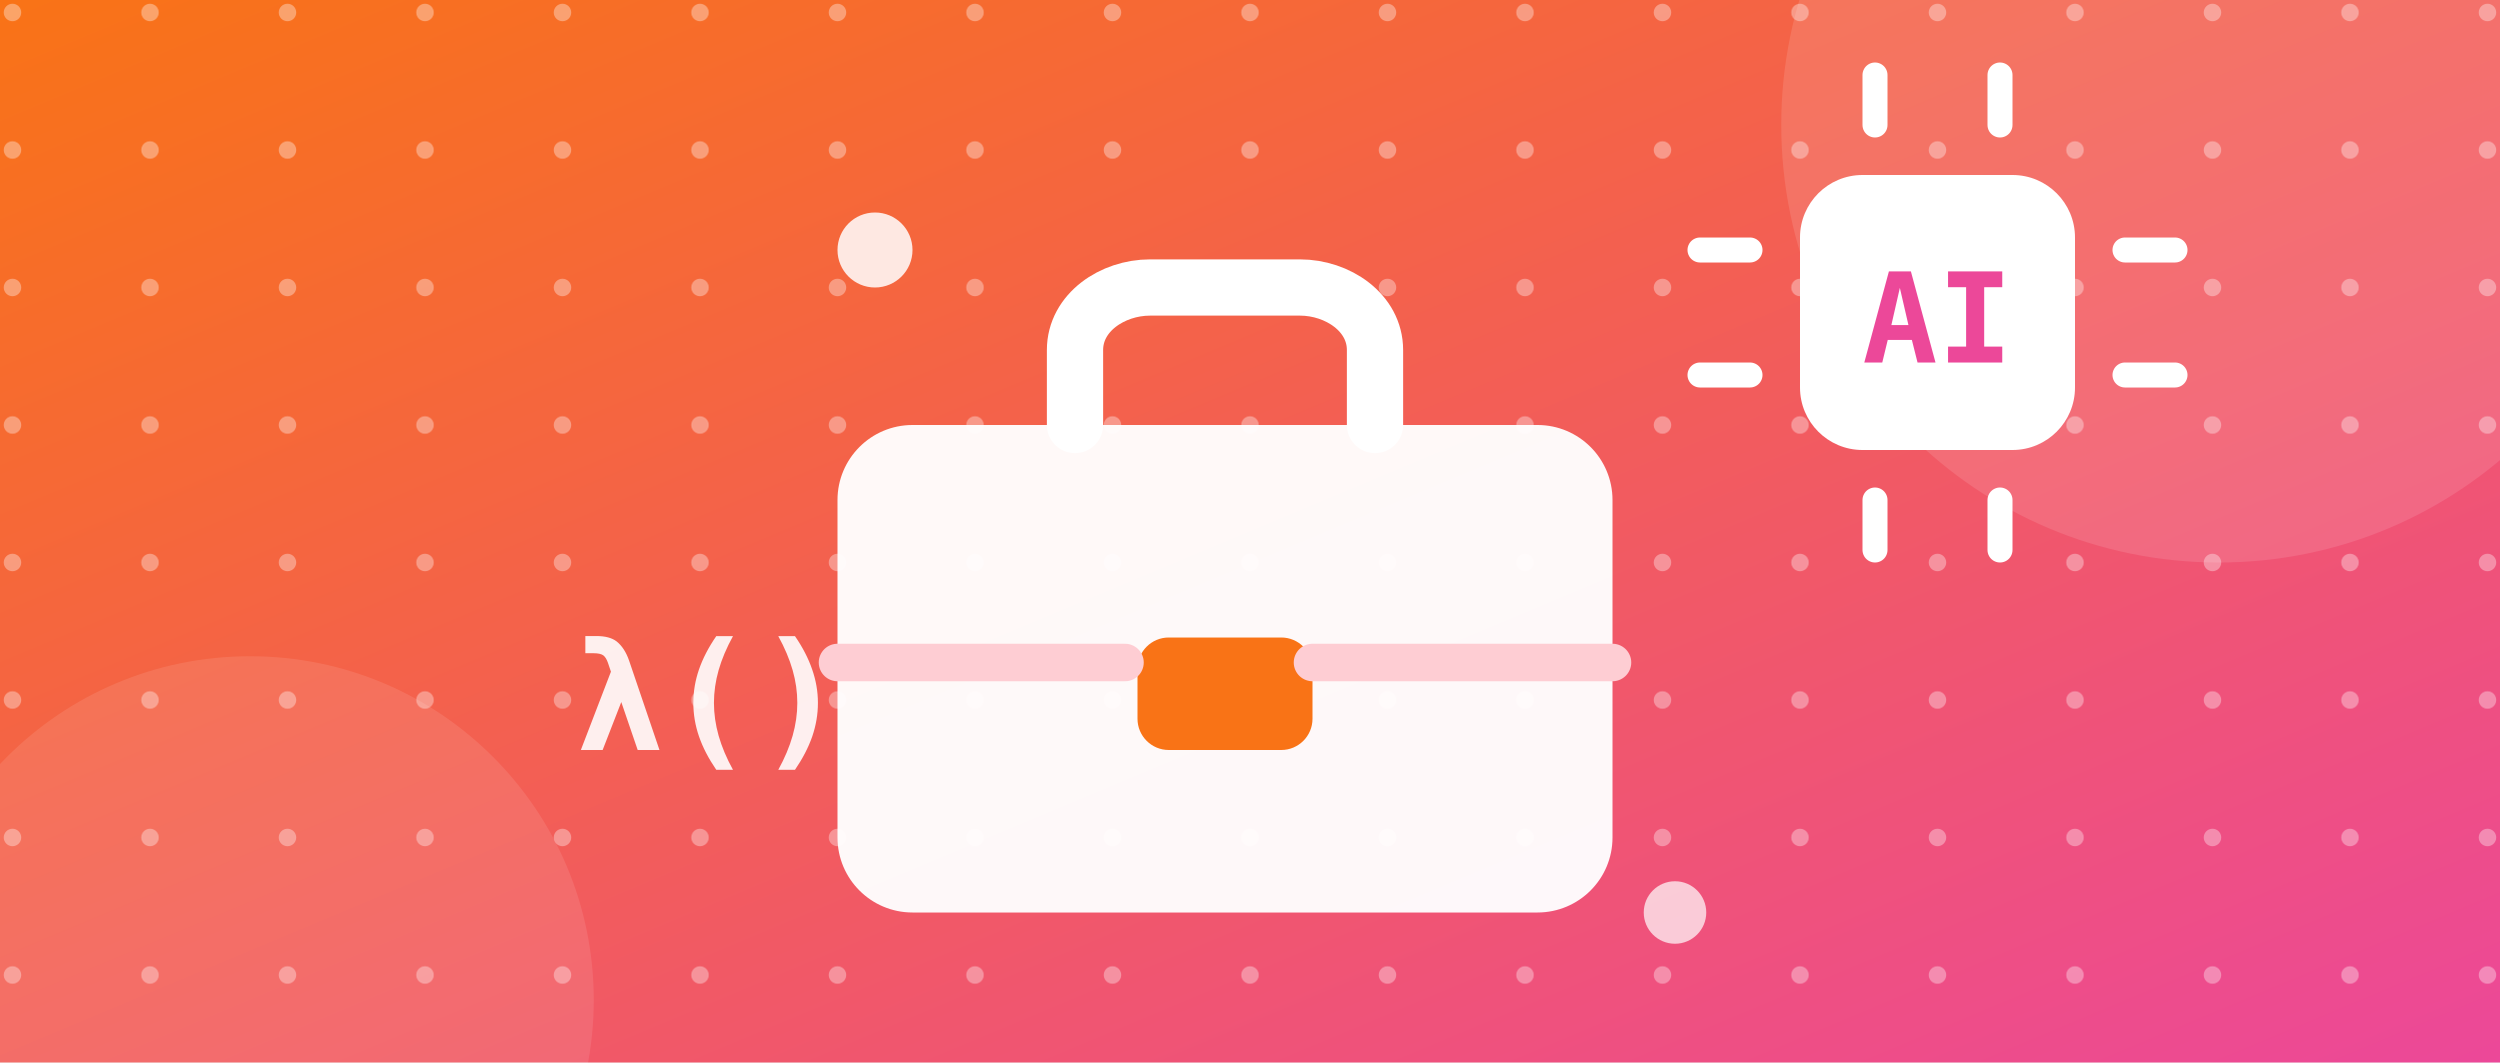
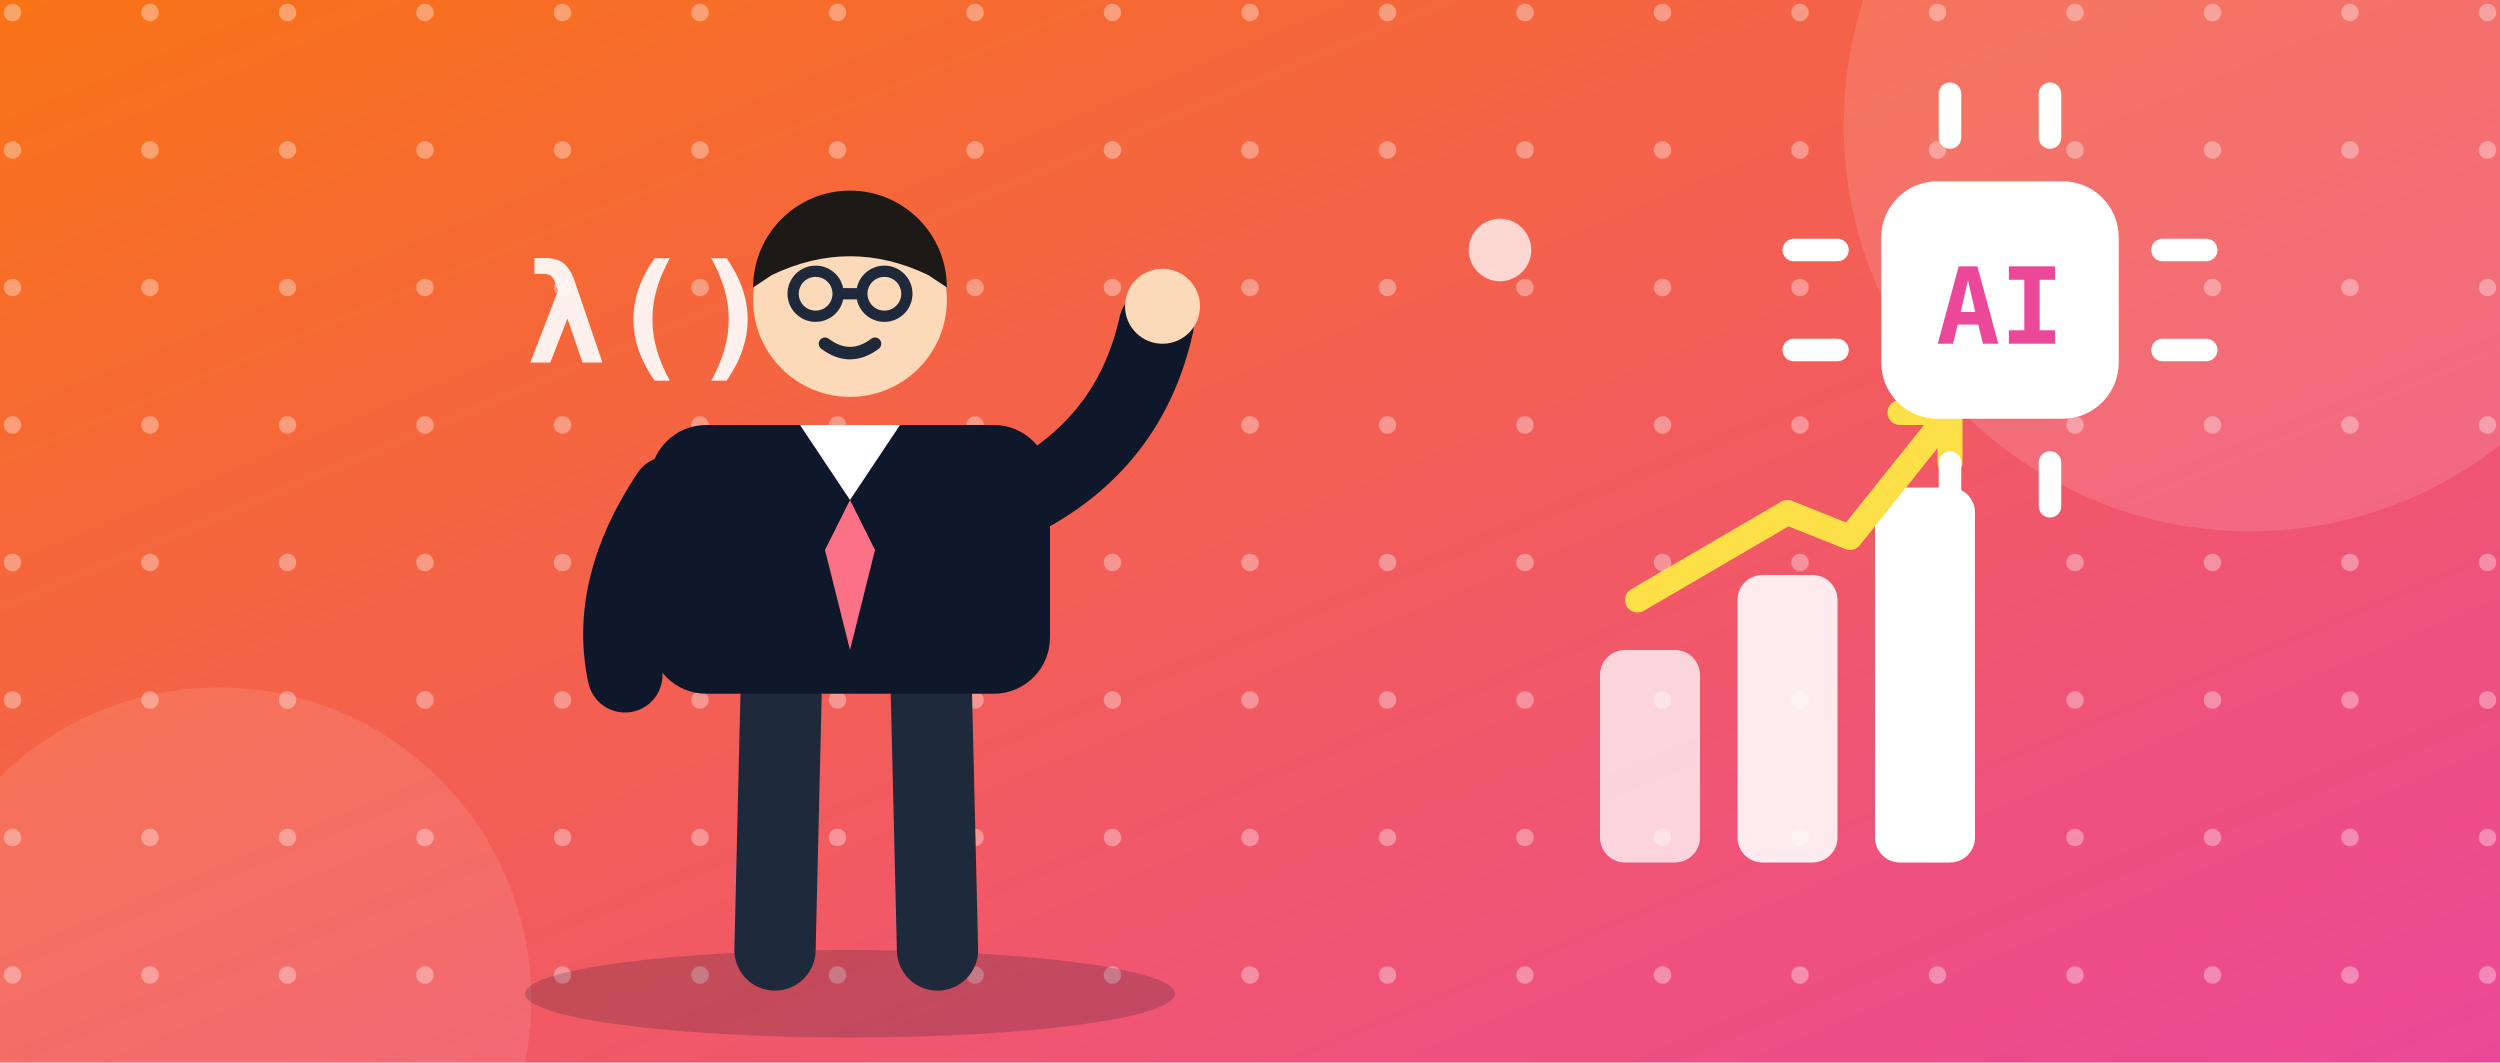
- <svg xmlns="http://www.w3.org/2000/svg" viewBox="0 0 400 170" role="img" aria-label="Working professionals program">
+ <svg xmlns="http://www.w3.org/2000/svg" viewBox="0 0 400 170" role="img" aria-label="IT professional presenting with rising chart">
  <defs>
    <linearGradient id="bg" x1="0" y1="0" x2="1" y2="1">
      <stop offset="0" stop-color="#f97316" />
      <stop offset="1" stop-color="#ec4899" />
    </linearGradient>
    <pattern id="dots" width="22" height="22" patternUnits="userSpaceOnUse">
      <circle cx="2" cy="2" r="1.4" fill="rgba(255,255,255,0.35)" />
    </pattern>
  </defs>
  <rect width="400" height="170" fill="url(#bg)" />
  <rect width="400" height="170" fill="url(#dots)" />
-   <circle cx="355" cy="20" r="70" fill="rgba(255,255,255,0.12)" />
-   <circle cx="40" cy="160" r="55" fill="rgba(255,255,255,0.10)" />
-   <g transform="translate(196,98)">
-     <rect x="-62" y="-30" width="124" height="78" rx="12" fill="#ffffff" opacity="0.96" />
-     <path d="M-24 -30 L-24 -42 C -24 -48 -18 -52 -12 -52 L 12 -52 C 18 -52 24 -48 24 -42 L 24 -30" stroke="#ffffff" stroke-width="9" fill="none" stroke-linecap="round" />
-     <rect x="-14" y="4" width="28" height="18" rx="5" fill="#f97316" />
-     <path d="M-62 8 L -16 8 M14 8 L 62 8" stroke="#fecdd3" stroke-width="6" stroke-linecap="round" />
+   <circle cx="360" cy="20" r="65" fill="rgba(255,255,255,0.12)" />
+   <circle cx="35" cy="160" r="50" fill="rgba(255,255,255,0.10)" />
+   <ellipse cx="136" cy="159" rx="52" ry="7" fill="rgba(15,23,42,0.20)" />
+   <g transform="translate(136,106)">
+     <path d="M-11 4 L-12 46" stroke="#1e293b" stroke-width="13" stroke-linecap="round" />
+     <path d="M13 4 L14 46" stroke="#1e293b" stroke-width="13" stroke-linecap="round" />
+     <path d="M-23 -38 h46 a9 9 0 0 1 9 9 v25 a9 9 0 0 1 -9 9 h-46 a9 9 0 0 1 -9 -9 v-25 a9 9 0 0 1 9 -9 z" fill="#0f172a" />
+     <path d="M-8 -38 L0 -26 L8 -38 Z" fill="#ffffff" />
+     <path d="M0 -26 L4 -18 L0 -2 L-4 -18 Z" fill="#fb7185" />
+     <path d="M-29 -27 Q -39 -12 -36 2" stroke="#0f172a" stroke-width="12" stroke-linecap="round" fill="none" />
+     <path d="M29 -27 Q 45 -36 49 -54" stroke="#0f172a" stroke-width="12" stroke-linecap="round" fill="none" />
+     <circle cx="50" cy="-57" r="6" fill="#fcd9b8" />
+     <circle cx="0" cy="-58" r="15.5" fill="#fcd9b8" />
+     <path d="M-15.5 -60 a15.5 15.5 0 0 1 31 0 l-3 -2 q-12.5 -6 -25 0 z" fill="#1c1917" />
+     <circle cx="-5.5" cy="-59" r="3.6" fill="none" stroke="#1e293b" stroke-width="1.8" />
+     <circle cx="5.5" cy="-59" r="3.6" fill="none" stroke="#1e293b" stroke-width="1.8" />
+     <path d="M-1.9 -59 L1.9 -59" stroke="#1e293b" stroke-width="1.8" />
+     <path d="M-4 -51 Q 0 -48 4 -51" stroke="#1e293b" stroke-width="2" stroke-linecap="round" fill="none" />
  </g>
-   <g transform="translate(310,50)">
-     <rect x="-22" y="-22" width="44" height="44" rx="10" fill="#ffffff" />
-     <text x="0" y="8" text-anchor="middle" font-family="monospace" font-weight="bold" font-size="20" fill="#ec4899">AI</text>
-     <path d="M-30 -10 L-38 -10 M-30 10 L-38 10 M30 -10 L38 -10 M30 10 L38 10 M-10 -30 L-10 -38 M10 -30 L10 -38 M-10 30 L-10 38 M10 30 L10 38" stroke="#ffffff" stroke-width="4" stroke-linecap="round" />
+   <g transform="translate(286,110)">
+     <rect x="-30" y="-6" width="16" height="34" rx="4" fill="#ffffff" opacity="0.75" />
+     <rect x="-8" y="-18" width="16" height="46" rx="4" fill="#ffffff" opacity="0.88" />
+     <rect x="14" y="-32" width="16" height="60" rx="4" fill="#ffffff" />
+     <path d="M-24 -14 L0 -28 L10 -24 L26 -44" stroke="#fde047" stroke-width="4" stroke-linecap="round" stroke-linejoin="round" fill="none" />
+     <path d="M26 -44 L18 -44 M26 -44 L26 -36" stroke="#fde047" stroke-width="4" stroke-linecap="round" stroke-linejoin="round" fill="none" />
  </g>
-   <g transform="translate(92,120)" font-family="monospace" font-weight="bold" font-size="24" fill="#ffffff" opacity="0.9">
+   <g transform="translate(320,48)">
+     <rect x="-19" y="-19" width="38" height="38" rx="9" fill="#ffffff" />
+     <text x="0" y="7" text-anchor="middle" font-family="monospace" font-weight="bold" font-size="17" fill="#ec4899">AI</text>
+     <path d="M-26 -8 L-33 -8 M-26 8 L-33 8 M26 -8 L33 -8 M26 8 L33 8 M-8 -26 L-8 -33 M8 -26 L8 -33 M-8 26 L-8 33 M8 26 L8 33" stroke="#ffffff" stroke-width="3.6" stroke-linecap="round" />
+   </g>
+   <g transform="translate(84,58)" font-family="monospace" font-weight="bold" font-size="22" fill="#ffffff" opacity="0.9">
    <text>λ()</text>
  </g>
-   <circle cx="140" cy="40" r="6" fill="rgba(255,255,255,0.85)" />
-   <circle cx="268" cy="146" r="5" fill="rgba(255,255,255,0.7)" />
+   <circle cx="240" cy="40" r="5" fill="rgba(255,255,255,0.75)" />
</svg>
